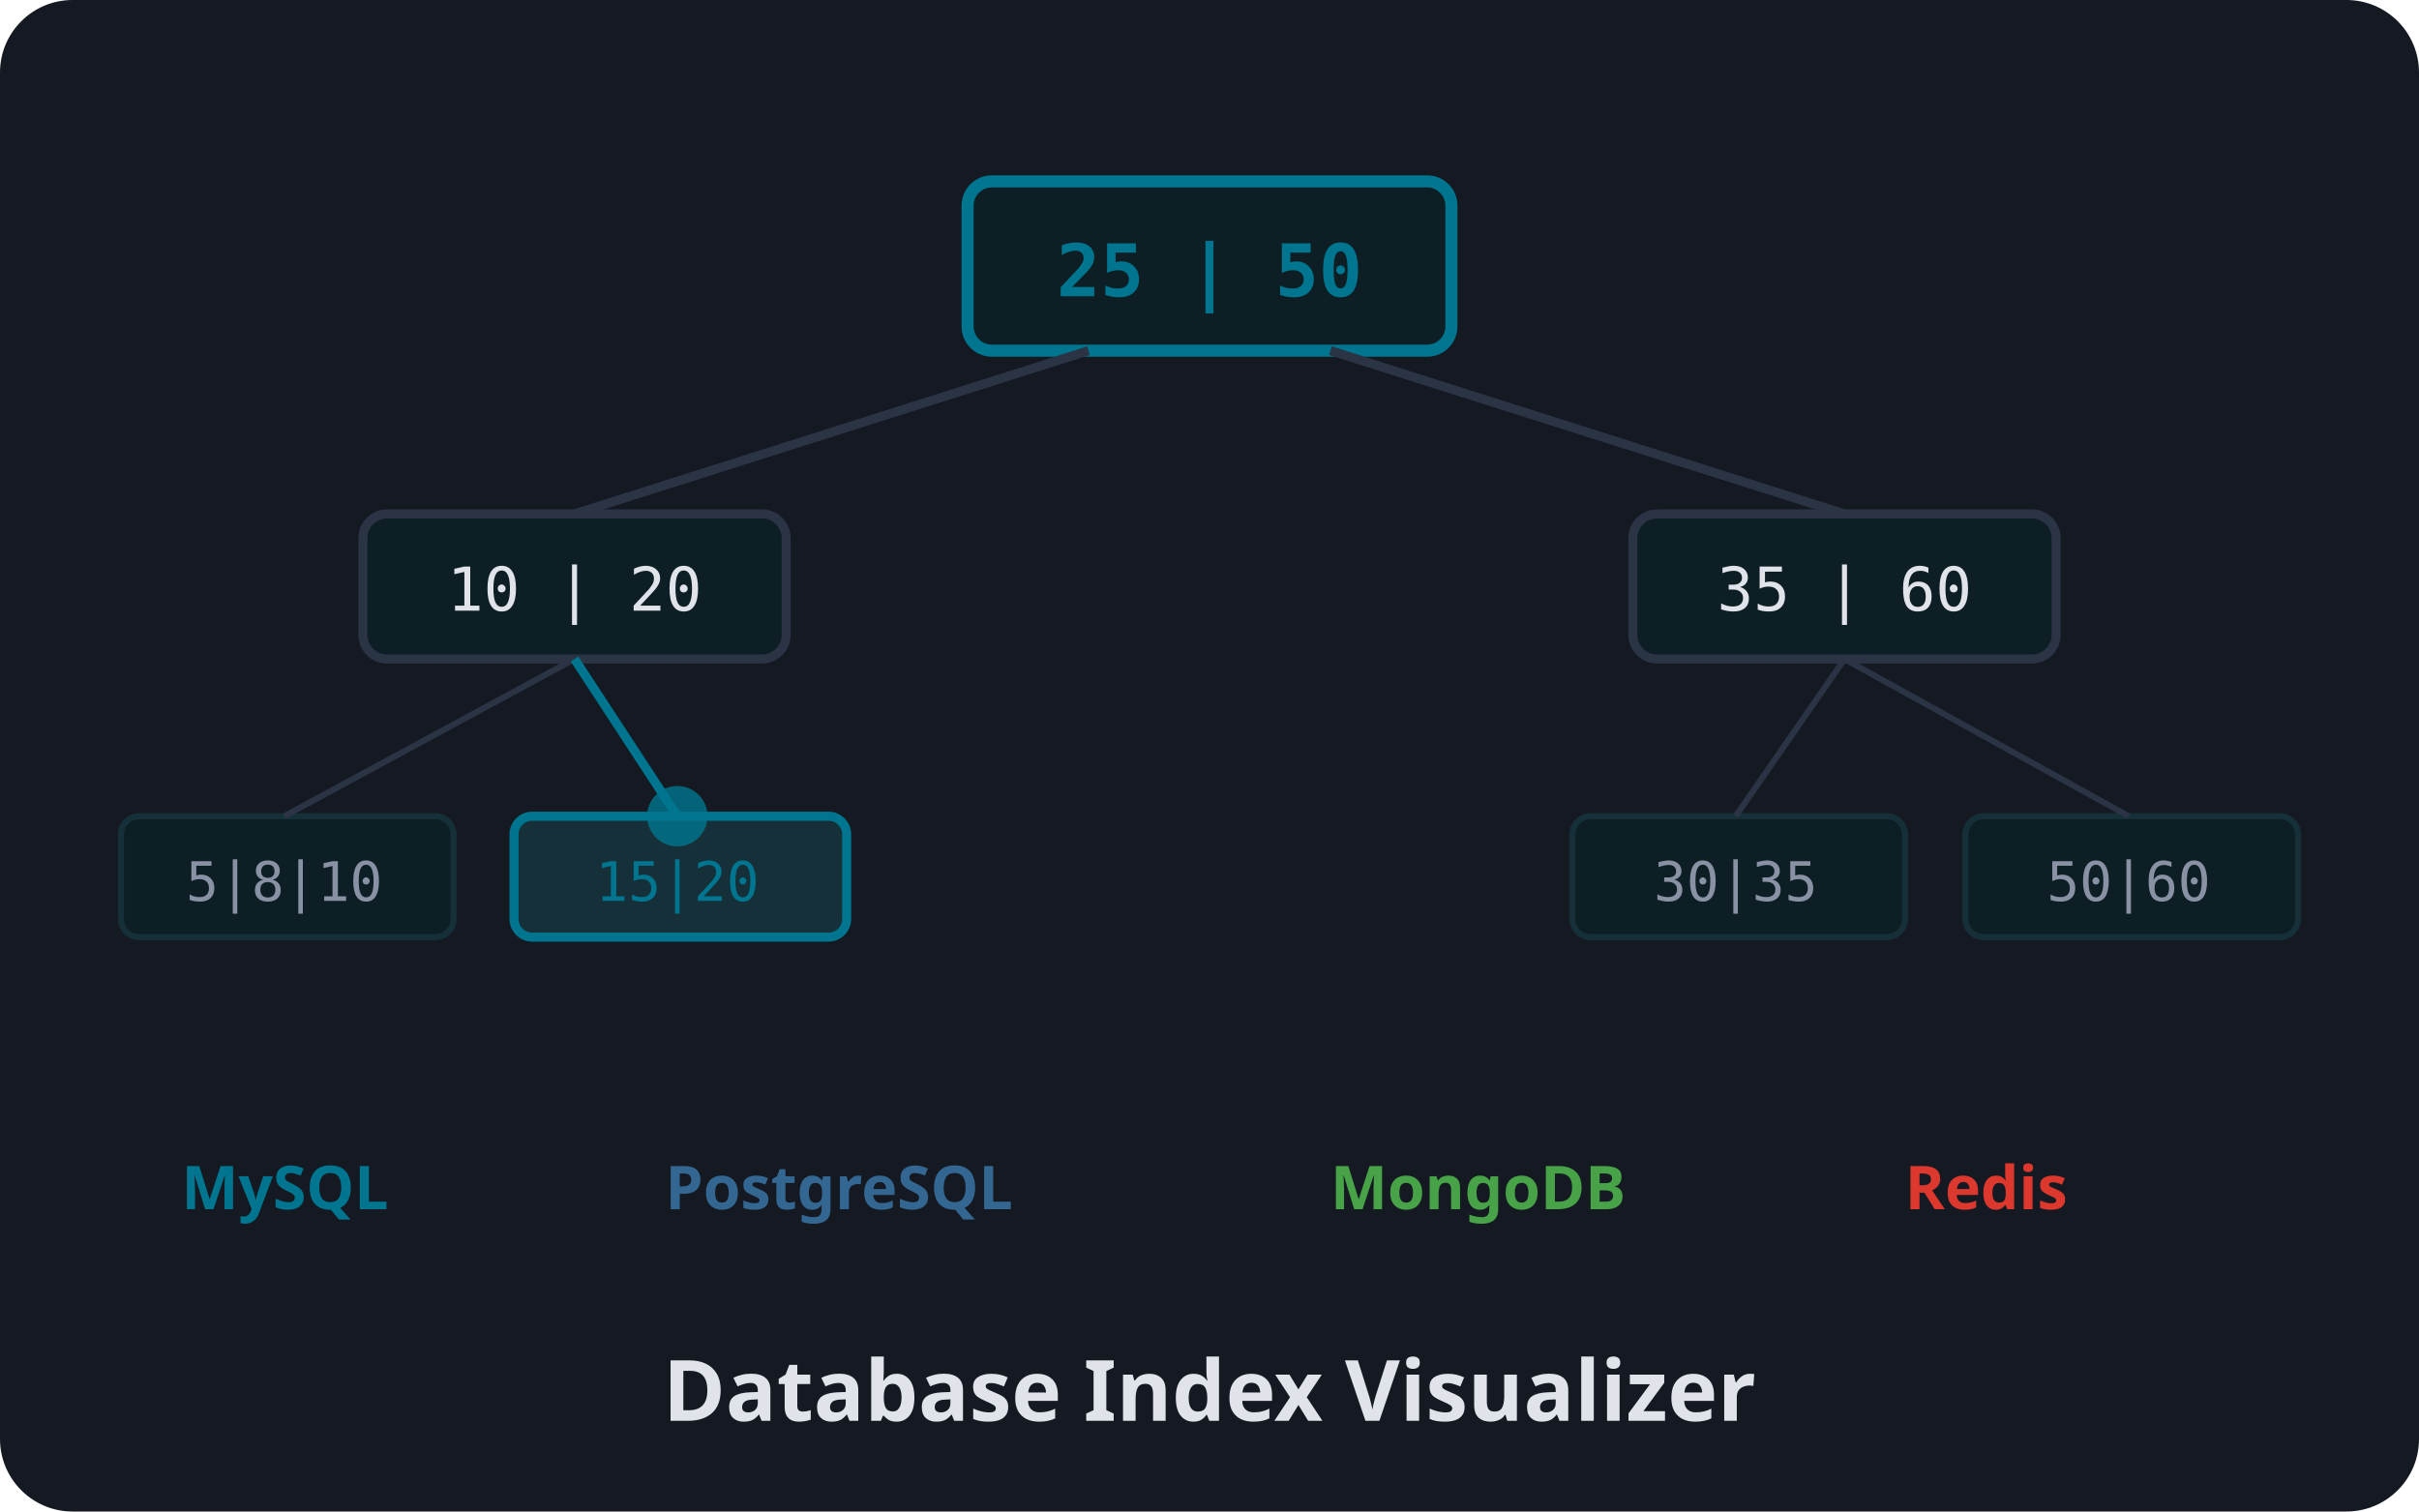
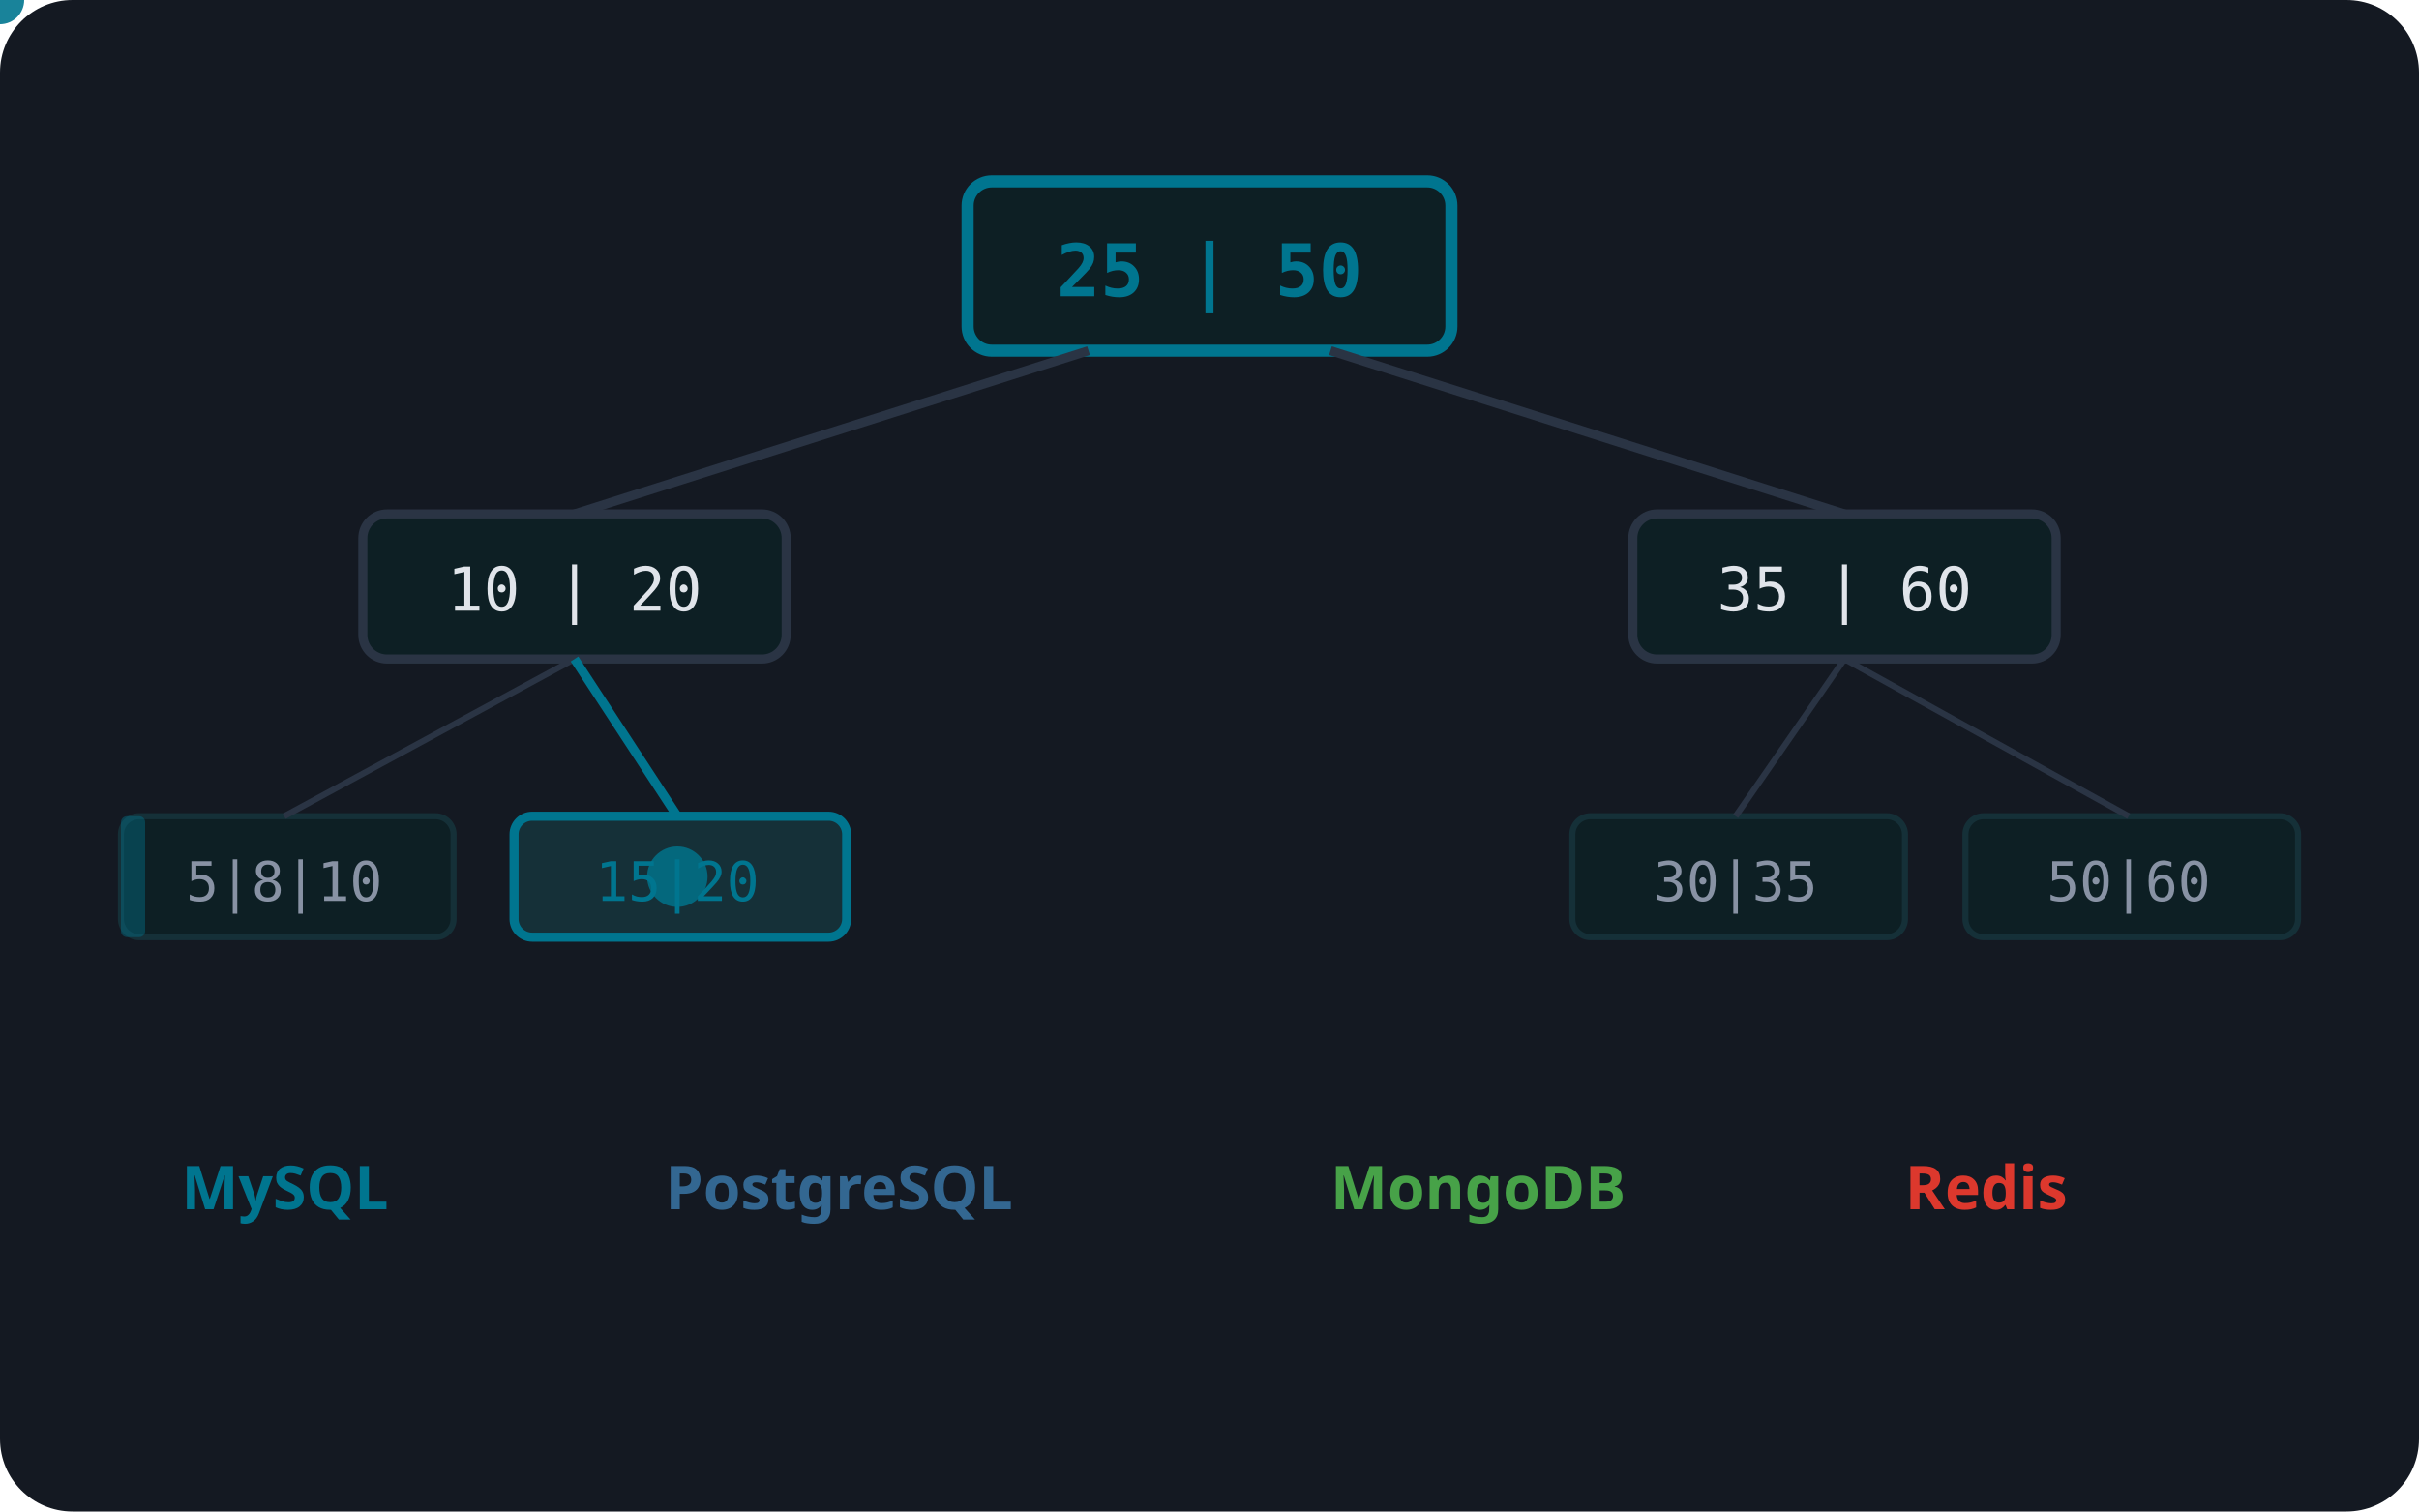
<svg xmlns="http://www.w3.org/2000/svg" viewBox="0 0 400 250" width="400" height="250">
  <rect width="400" height="250" rx="12" fill="#141922" />
  <rect x="160" y="30" width="80" height="28" rx="4" fill="#0d1f24" stroke="#00758F" stroke-width="2" />
  <text x="200" y="49" text-anchor="middle" fill="#00758F" font-family="monospace" font-size="12" font-weight="bold">25 | 50</text>
  <rect x="60" y="85" width="70" height="24" rx="4" fill="#0d1f24" stroke="#2a3444" stroke-width="1.5" />
  <text x="95" y="101" text-anchor="middle" fill="#e0e4ea" font-family="monospace" font-size="10">10 | 20</text>
  <rect x="270" y="85" width="70" height="24" rx="4" fill="#0d1f24" stroke="#2a3444" stroke-width="1.5" />
  <text x="305" y="101" text-anchor="middle" fill="#e0e4ea" font-family="monospace" font-size="10">35 | 60</text>
  <line x1="180" y1="58" x2="95" y2="85" stroke="#2a3444" stroke-width="1.5" />
  <line x1="220" y1="58" x2="305" y2="85" stroke="#2a3444" stroke-width="1.5" />
  <rect x="20" y="135" width="55" height="20" rx="3" fill="#0d1f24" stroke="#153038" stroke-width="1" />
  <text x="47" y="149" text-anchor="middle" fill="#8892a4" font-family="monospace" font-size="9">5|8|10</text>
  <rect x="85" y="135" width="55" height="20" rx="3" fill="#153038" stroke="#00758F" stroke-width="1.5" />
  <text x="112" y="149" text-anchor="middle" fill="#00758F" font-family="monospace" font-size="9">15|20</text>
  <rect x="260" y="135" width="55" height="20" rx="3" fill="#0d1f24" stroke="#153038" stroke-width="1" />
  <text x="287" y="149" text-anchor="middle" fill="#8892a4" font-family="monospace" font-size="9">30|35</text>
  <rect x="325" y="135" width="55" height="20" rx="3" fill="#0d1f24" stroke="#153038" stroke-width="1" />
  <text x="352" y="149" text-anchor="middle" fill="#8892a4" font-family="monospace" font-size="9">50|60</text>
  <line x1="95" y1="109" x2="47" y2="135" stroke="#2a3444" stroke-width="1" />
  <line x1="95" y1="109" x2="112" y2="135" stroke="#00758F" stroke-width="1.5" />
  <line x1="305" y1="109" x2="287" y2="135" stroke="#2a3444" stroke-width="1" />
  <line x1="305" y1="109" x2="352" y2="135" stroke="#2a3444" stroke-width="1" />
-   <circle cx="112" cy="135" r="5" fill="#00758F" opacity="0.8">
-     <animate attributeName="r" values="5;8;5" dur="1.5s" repeatCount="indefinite" />
+   <circle r="4" fill="#00758F" opacity="0.9">
+     <animateMotion dur="3s" repeatCount="indefinite" keyPoints="0;0.33;0.66;1" keyTimes="0;0.33;0.66;1" calcMode="linear" path="M200,44 L95,97 L112,145 L112,145" />
+   </circle>
+   <circle cx="112" cy="145" r="5" fill="#00758F" opacity="0.8">
+     <animate attributeName="r" values="5;9;5" dur="1.5s" repeatCount="indefinite" />
    <animate attributeName="opacity" values="0.8;1;0.8" dur="1.5s" repeatCount="indefinite" />
  </circle>
-   <text x="30" y="200" fill="#00758F" font-size="10" font-weight="bold" font-family="sans-serif">MySQL</text>
-   <text x="110" y="200" fill="#336791" font-size="10" font-weight="bold" font-family="sans-serif">PostgreSQL</text>
-   <text x="220" y="200" fill="#47A248" font-size="10" font-weight="bold" font-family="sans-serif">MongoDB</text>
-   <text x="315" y="200" fill="#DC382D" font-size="10" font-weight="bold" font-family="sans-serif">Redis</text>
-   <text x="200" y="235" text-anchor="middle" fill="#e0e4ea" font-size="14" font-weight="bold" font-family="sans-serif">Database Index Visualizer</text>
+   <rect x="20" y="135" width="4" height="20" rx="1" fill="#00758F" opacity="0.4">
+     <animate attributeName="x" values="20;375;20" dur="4s" repeatCount="indefinite" />
+     <animate attributeName="opacity" values="0.4;0.1;0.4" dur="4s" repeatCount="indefinite" />
+   </rect>
+   <text x="30" y="200" fill="#00758F" font-size="10" font-weight="bold" font-family="sans-serif">
+     MySQL
+     <animate attributeName="opacity" values="0.5;1;0.5" dur="3s" begin="0s" repeatCount="indefinite" />
+   </text>
+   <text x="110" y="200" fill="#336791" font-size="10" font-weight="bold" font-family="sans-serif">
+     PostgreSQL
+     <animate attributeName="opacity" values="0.5;1;0.5" dur="3s" begin="0.75s" repeatCount="indefinite" />
+   </text>
+   <text x="220" y="200" fill="#47A248" font-size="10" font-weight="bold" font-family="sans-serif">
+     MongoDB
+     <animate attributeName="opacity" values="0.5;1;0.5" dur="3s" begin="1.5s" repeatCount="indefinite" />
+   </text>
+   <text x="315" y="200" fill="#DC382D" font-size="10" font-weight="bold" font-family="sans-serif">
+     Redis
+     <animate attributeName="opacity" values="0.5;1;0.5" dur="3s" begin="2.25s" repeatCount="indefinite" />
+   </text>
</svg>
